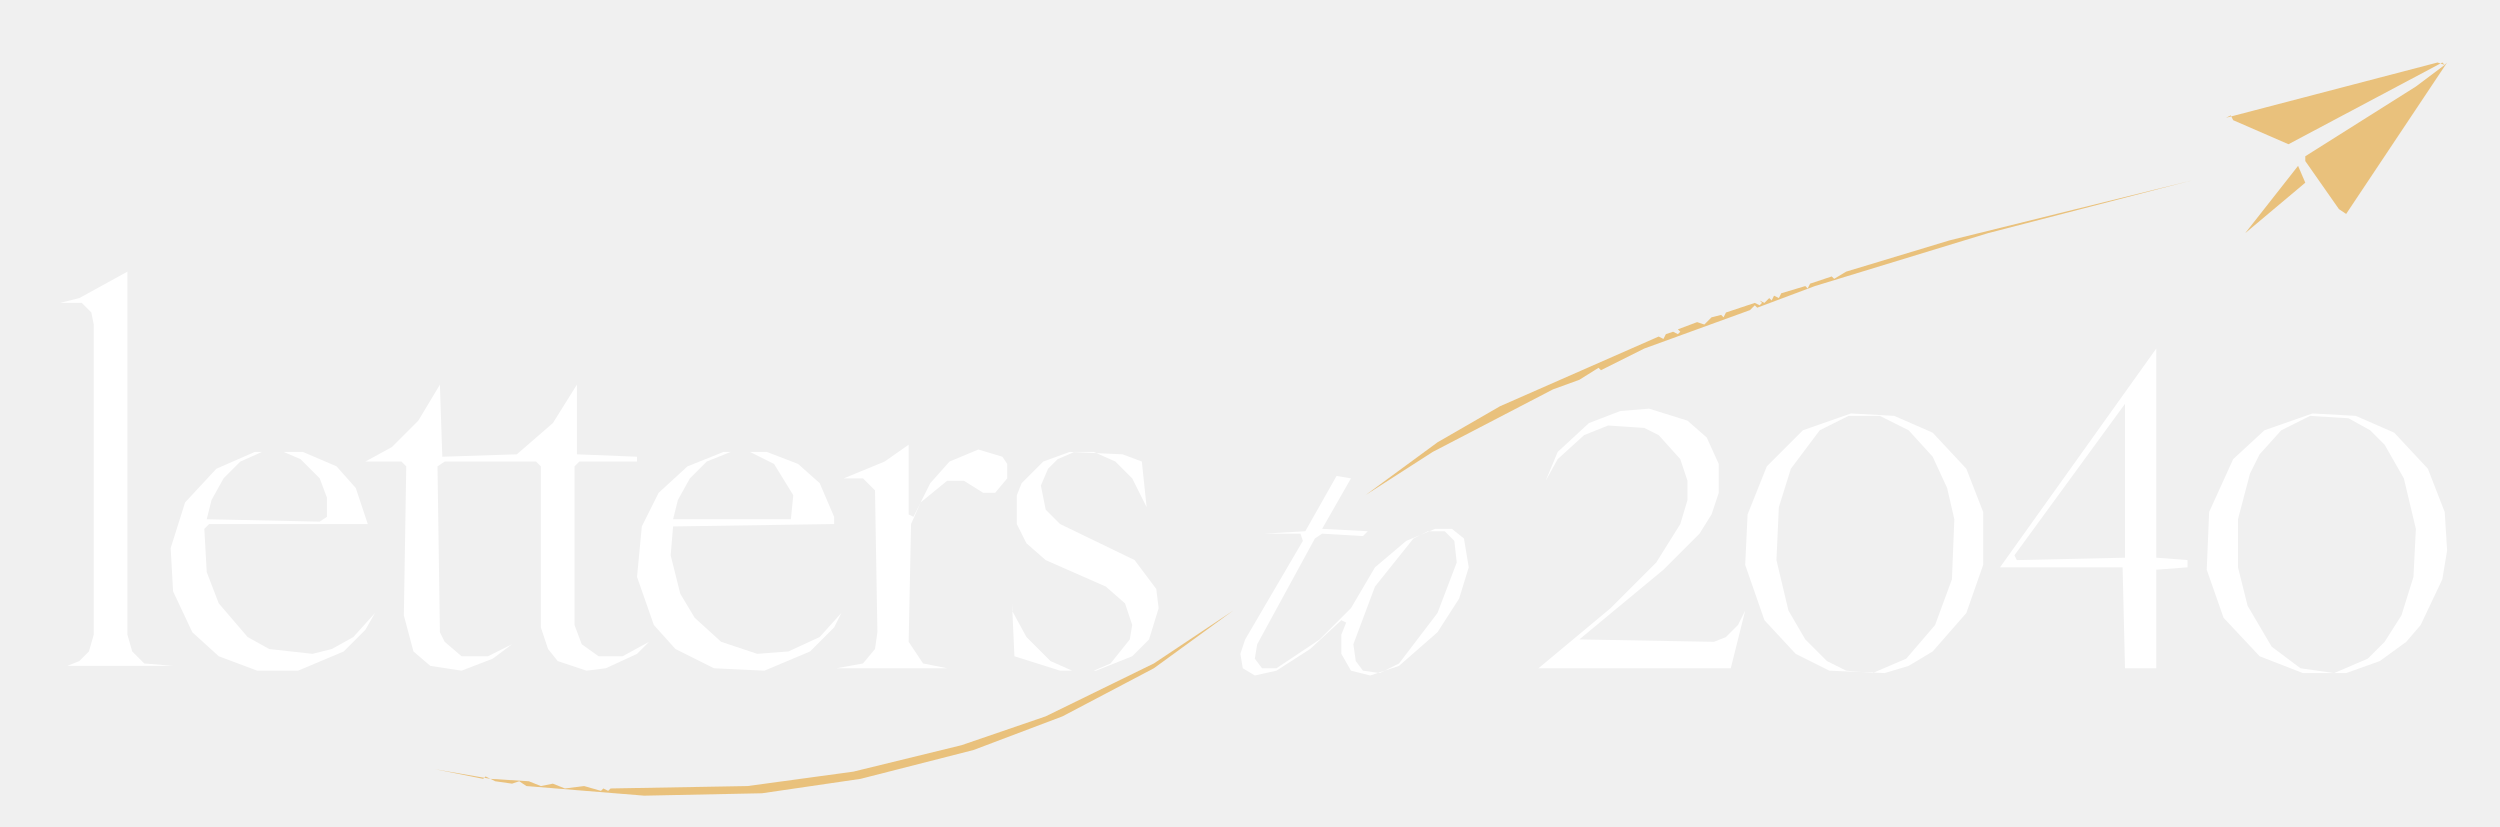
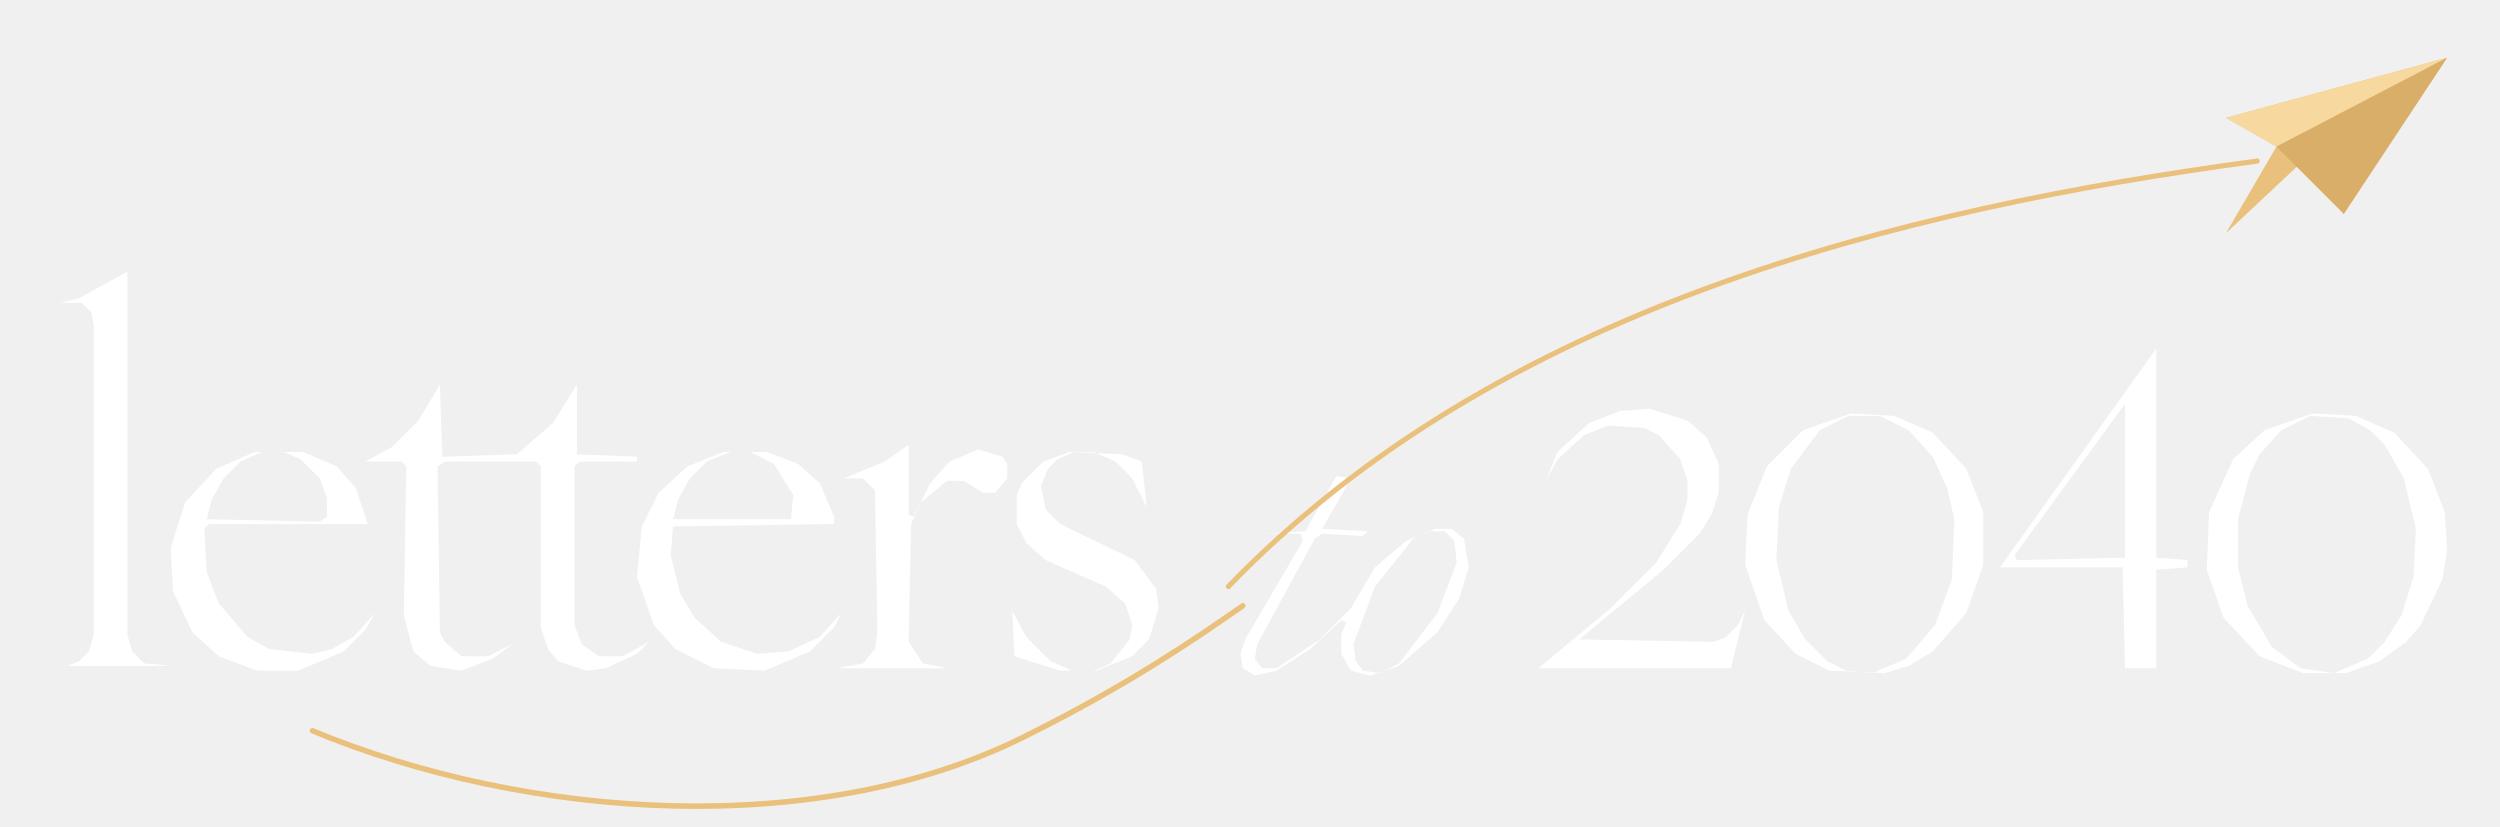
<svg xmlns="http://www.w3.org/2000/svg" viewBox="115 433 1040 344" role="img" aria-labelledby="title desc">
  <g fill="#FFFFFF" fill-rule="evenodd">
    <path d="M724 657l-5 -4h-7l-12 5l-13 11l-10 17l-13 13l-18 12h-6l-3 -4l1 -6l24 -44l3 -2l17 1l2 -2l-19 -1l12 -21l-6 -1l-13 23l-17 1h15l1 3l-24 41l-2 6l1 6l5 3l9 -2l14 -9l13 -12l2 1l-2 5v8l4 7l8 2l12 -4l16 -14l9 -14l4 -13zM716 654l4 4l1 9l-8 21l-16 21l-8 4l-7 -1l-3 -4l-1 -7l9 -24l16 -20l6 -3zM560 621l-11 4l-9 9l-2 5v12l4 8l8 7l25 11l8 7l3 9l-1 6l-8 10l-7 3h-9l-9 -4l-10 -10l-6 -11v-3l1 22l19 6h15l15 -6l7 -7l4 -13l-1 -8l-9 -12l-31 -15l-6 -6l-2 -10l3 -7l4 -4l7 -3h8l9 4l7 7l6 12l-2 -19l-8 -3zM416 621l-15 6l-12 11l-7 14l-2 21l7 20l9 10l16 8l21 1l19 -8l10 -10l3 -6l-9 10l-13 6l-13 1l-15 -5l-11 -10l-6 -10l-4 -16l1 -12l67 -1v-3l-6 -14l-9 -8l-13 -5zM395 649l2 -8l5 -9l7 -7l10 -4h8l10 5l8 13l-1 10zM221 621l-16 7l-13 14l-6 19l1 18l8 17l11 10l16 6h17l19 -8l9 -9l4 -7l-9 10l-9 5l-8 2l-18 -2l-9 -5l-12 -14l-5 -13l-1 -18l2 -2h66l-5 -15l-8 -9l-14 -6zM201 649l2 -8l5 -9l7 -7l9 -4h9l7 3l8 8l3 8v8l-3 2zM532 623l-10 -3l-12 5l-8 9l-7 14l-2 -1v-29l-10 7l-17 7h8l5 5l1 59l-1 7l-5 6l-11 2h46l-10 -2l-6 -9l1 -49l4 -9l11 -9h7l8 5h5l5 -6v-6zM1077 605l-20 7l-13 12l-10 22l-1 24l7 20l15 16l18 7h18l14 -5l11 -8l6 -7l9 -19l2 -12l-1 -16l-7 -18l-14 -15l-16 -7zM1076 606l16 1l9 5l6 6l8 14l5 21l-1 20l-5 16l-7 11l-7 7l-14 6l-14 -2l-12 -9l-10 -17l-4 -16v-20l5 -19l4 -8l9 -10zM885 605l-20 7l-15 15l-8 20l-1 21l8 23l13 14l14 7l23 1l10 -3l10 -6l14 -16l7 -20v-22l-7 -18l-14 -15l-16 -7zM884 606h13l12 6l10 11l6 13l3 13l-1 25l-7 19l-12 14l-14 6l-11 -1l-8 -4l-9 -9l-7 -12l-5 -21l1 -22l5 -16l12 -16zM817 608l-16 -5l-12 1l-13 5l-13 12l-5 12l5 -9l11 -10l10 -4l15 1l6 3l9 10l3 9v8l-3 10l-10 16l-19 19l-30 25h80l6 -24l-3 6l-5 5l-5 2l-56 -1l35 -29l15 -15l5 -8l3 -9v-12l-5 -11zM298 593l-9 15l-11 11l-11 6h15l2 2l-1 62l4 15l7 6l13 2l13 -5l8 -6l-10 5h-11l-7 -6l-2 -4l-1 -69l3 -2h38l2 2v67l3 9l4 5l12 4l8 -1l13 -6l5 -5l-11 6h-10l-7 -5l-3 -8v-66l2 -2h24v-2l-25 -1v-29l-10 16l-15 13l-31 1zM1012 578l-65 91h51l1 42h13v-41l13 -1v-3l-13 -1zM999 601v64l-45 1l-1 -2zM168 546l-20 11l-8 2h9l4 4l1 5v129l-2 7l-4 4l-5 2h-8h52l-12 -1l-5 -5l-2 -7z" />
  </g>
-   <g fill="#E9C17C">
-     <path d="M628 687l-33 22l-45 22l-35 12l-45 11l-44 6l-57 1l-1 1l-2 -1l-1 1l-7 -2l-8 1l-5 -2l-5 1l-5 -2l-16 -1l-23 -4l20 4l1 -1l4 2l7 1l3 -1l3 2l49 4l49 -1l41 -6l47 -12l37 -14l38 -20zM1027 508l-101 25l-43 13l-5 3l-1 -1l-9 3l-1 2l-1 -1l-10 3l-1 2l-2 -1l-1 2l-1 -1l-2 2l-2 -1l1 1l-1 1l-2 -1l-12 4l-1 2l-1 -1l-4 1l-3 3l-3 -1l-8 3l1 1l-1 1l-2 -1l-3 1l-1 2l-2 -1l-66 29l-26 15l-30 22l28 -18l50 -26l11 -4l8 -5l1 1l18 -9l44 -16l2 -2l1 1l24 -9l72 -22zM1071 502l-22 28l25 -21zM1133 459l-1 1l-3 -1l-88 23l2 -1l1 2l23 10l64 -34l1 1l-12 9l-46 29v2l14 20l3 2z" />
+   <g fill="none" stroke="#E9C17C" stroke-linecap="round">
+     <path d="M245 737 C334 774 457 783 544 738 C584 718 612 699 632 685" stroke-width="2.3" />
+     <path d="M626 677 C738 561 905 520 1054 500" stroke-width="2.15" />
+   </g>
+   <g>
+     <path d="M1041 482 L1133 457 L1090 522 L1073 500 L1041 530 L1062 494 Z" fill="#E9C17C" />
+     <path d="M1041 482 L1062 494 L1133 457 Z" fill="#F7D89E" />
+     <path d="M1062 494 L1090 522 L1133 457 Z" fill="#D9AE69" />
  </g>
</svg>
